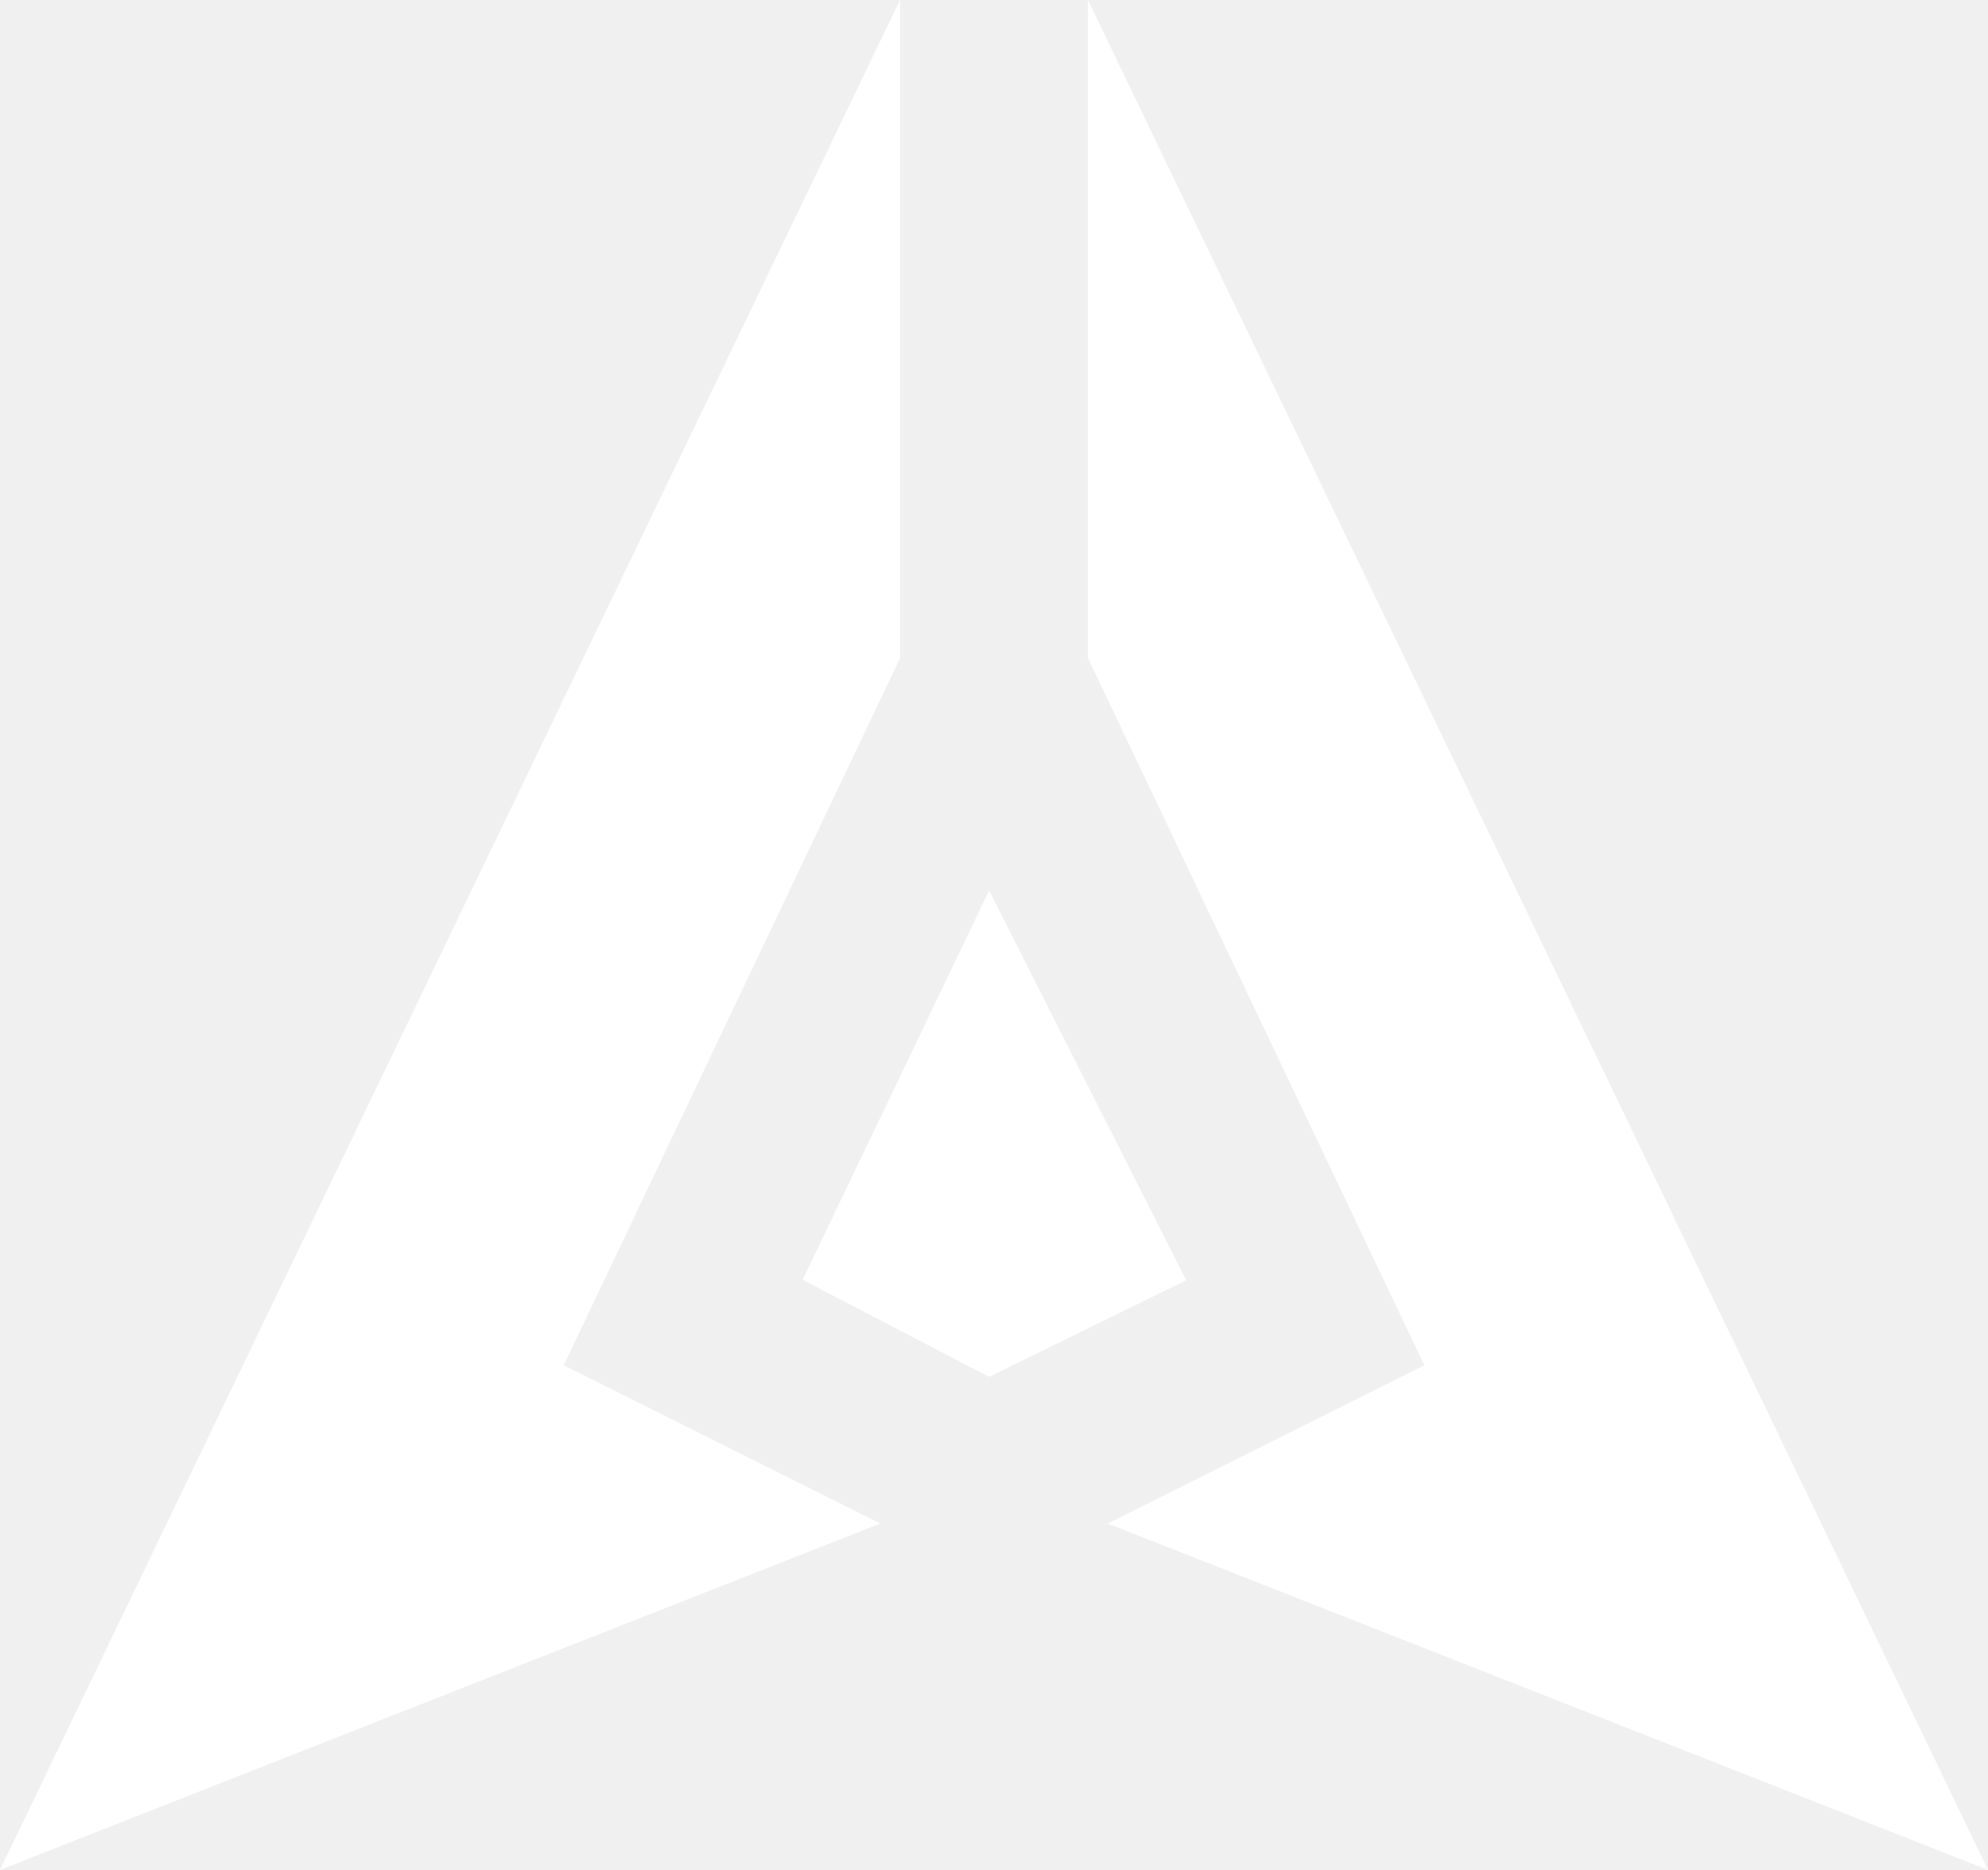
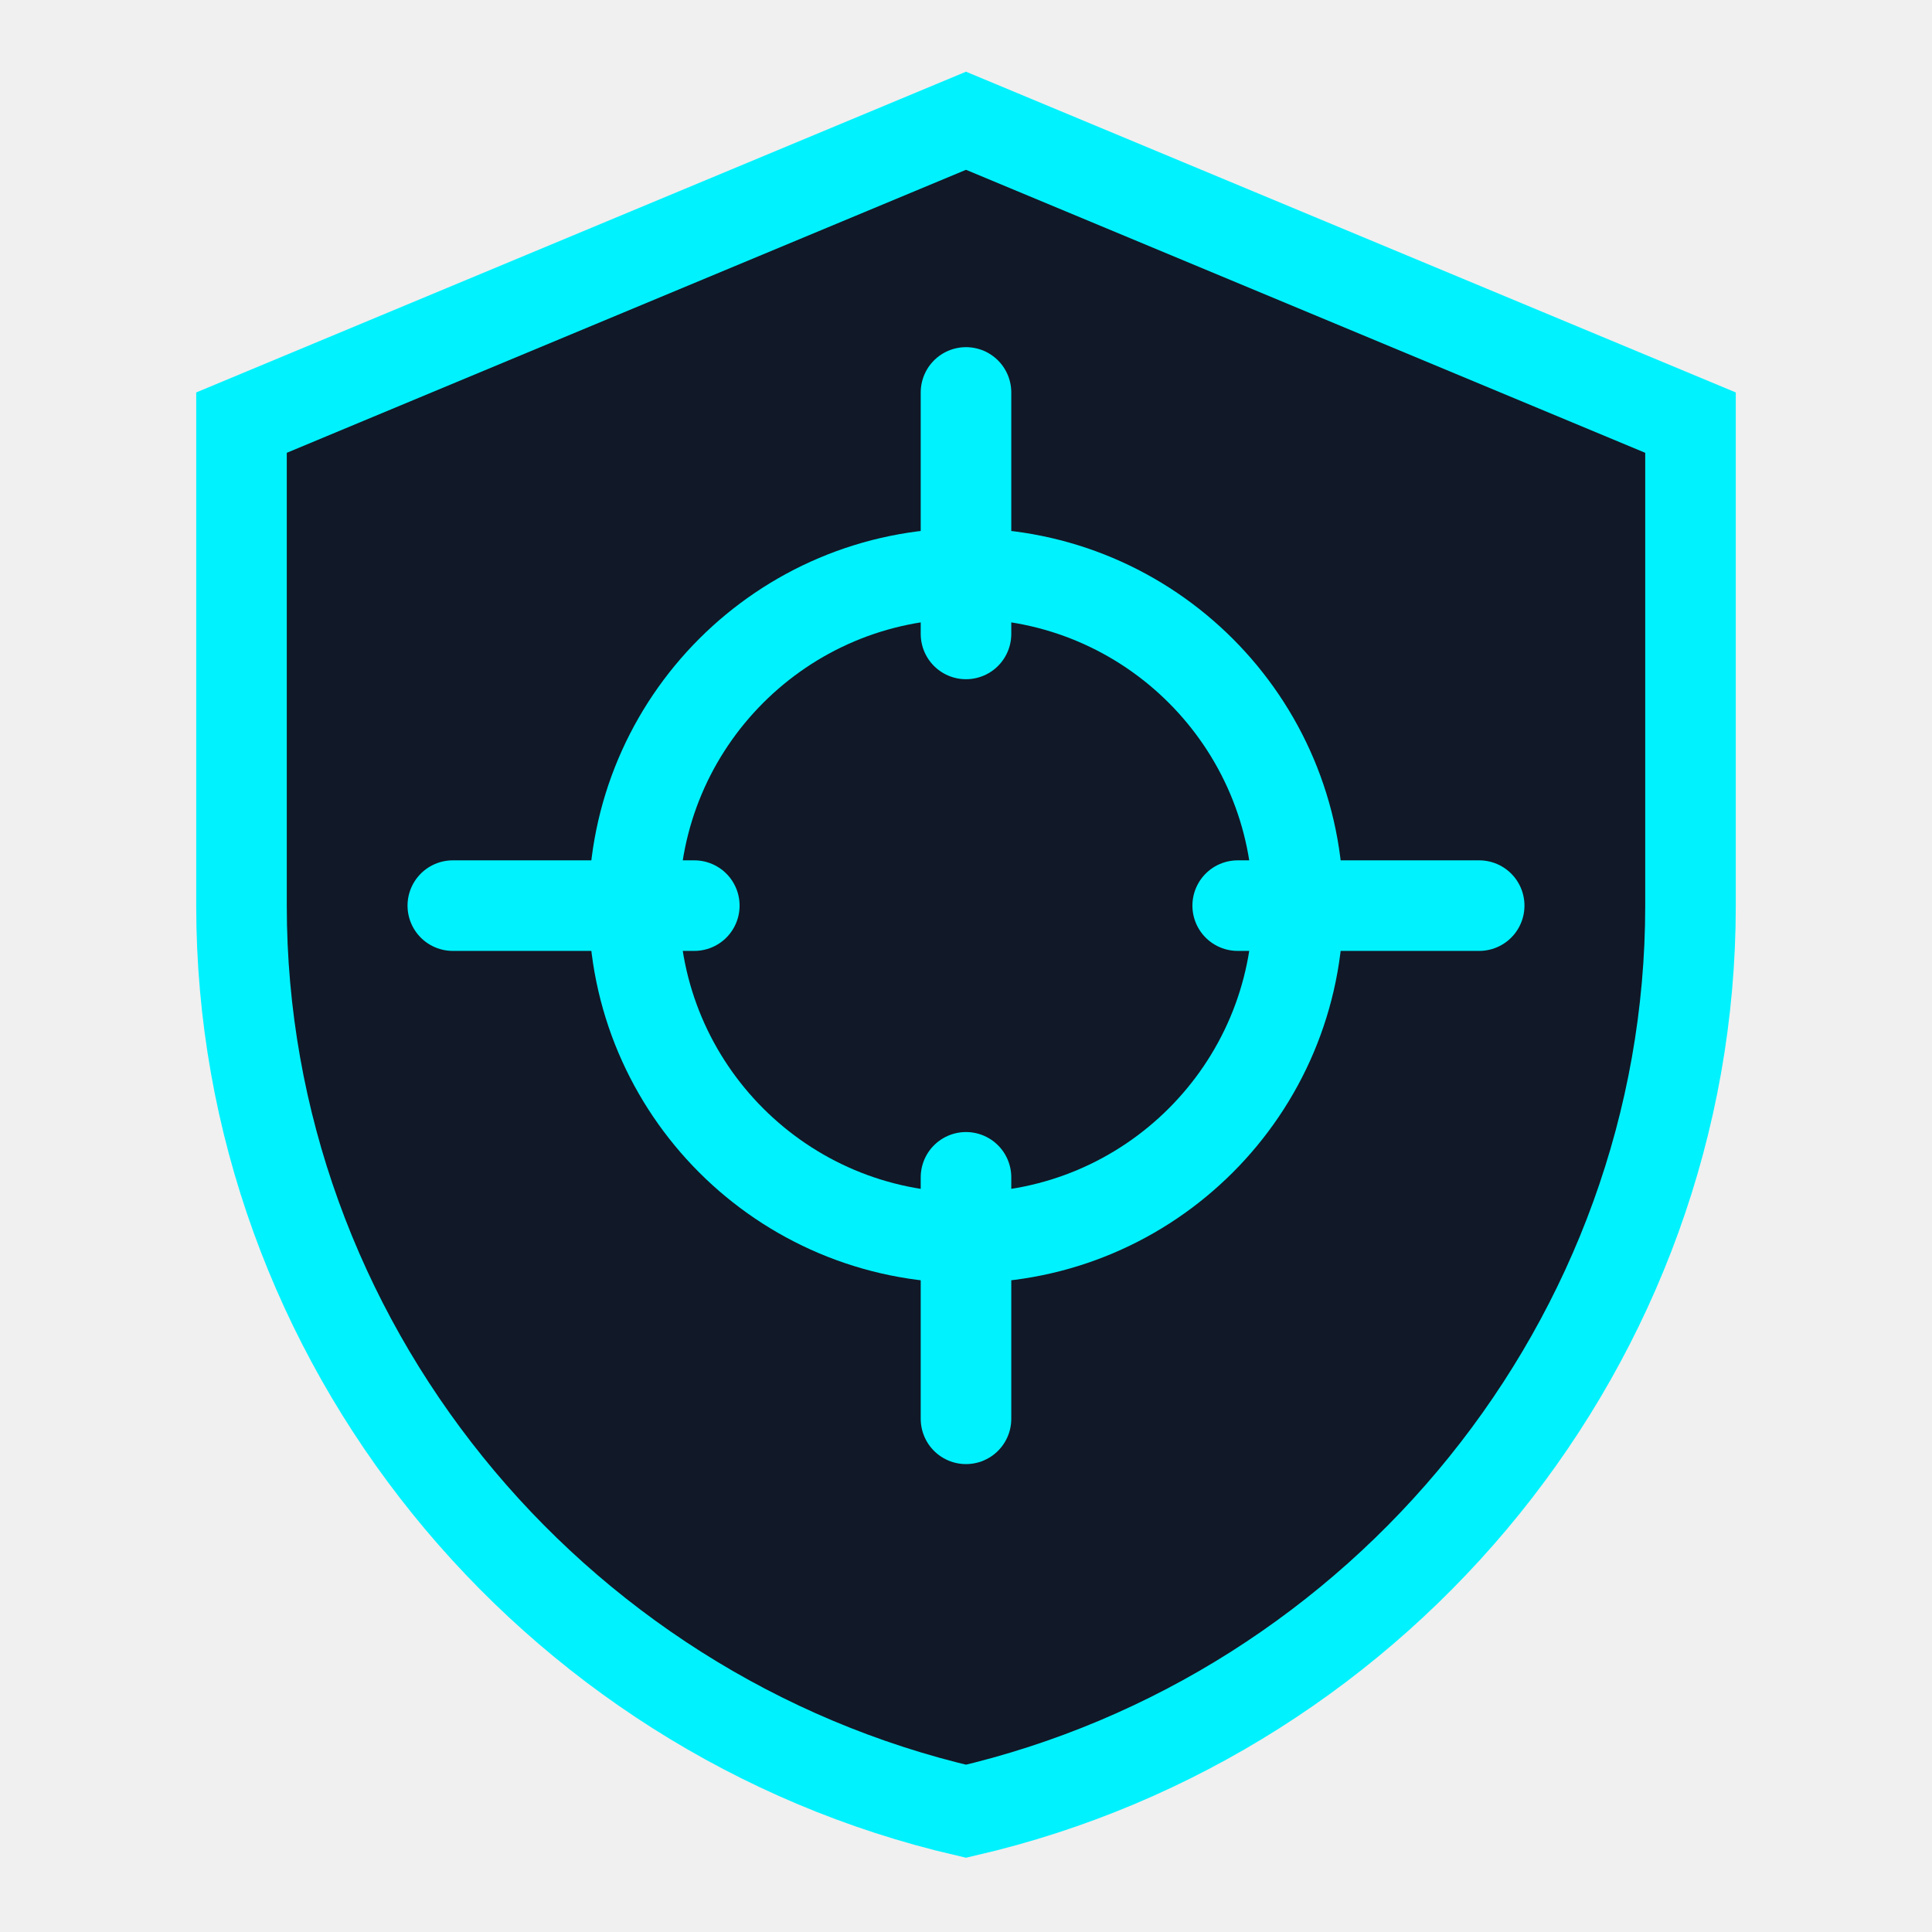
- <svg xmlns="http://www.w3.org/2000/svg" viewBox="0 0 97.76 91.93">
-   <path fill="#FFFFFF" d="M44.26 32.35L27.72 67.12L43.29 74.9L0 91.93L44.26 0L44.26 32.35ZM53.5 32.35L70.04 67.12L54.47 74.9L97.76 91.93L53.5 0L53.5 32.35ZM48.64 43.78L58.33 62.94L48.64 67.69L39.47 62.92L48.64 43.78Z" />
+ <svg xmlns="http://www.w3.org/2000/svg" viewBox="0 0 32 32" fill="none">
+   <path d="M16 2 4 7v8c0 7.2 5.1 13.4 12 15 6.9-1.6 12-7.8 12-15V7L16 2Z" fill="#111827" stroke="#00f2fe" stroke-width="1.5" />
+   <circle cx="16" cy="15" r="5.5" stroke="#00f2fe" stroke-width="1.5" />
+   <path d="M16 6.5v4M16 19.5v4M7.5 15h4M20.5 15h4" stroke="#00f2fe" stroke-width="1.5" stroke-linecap="round" />
</svg>
